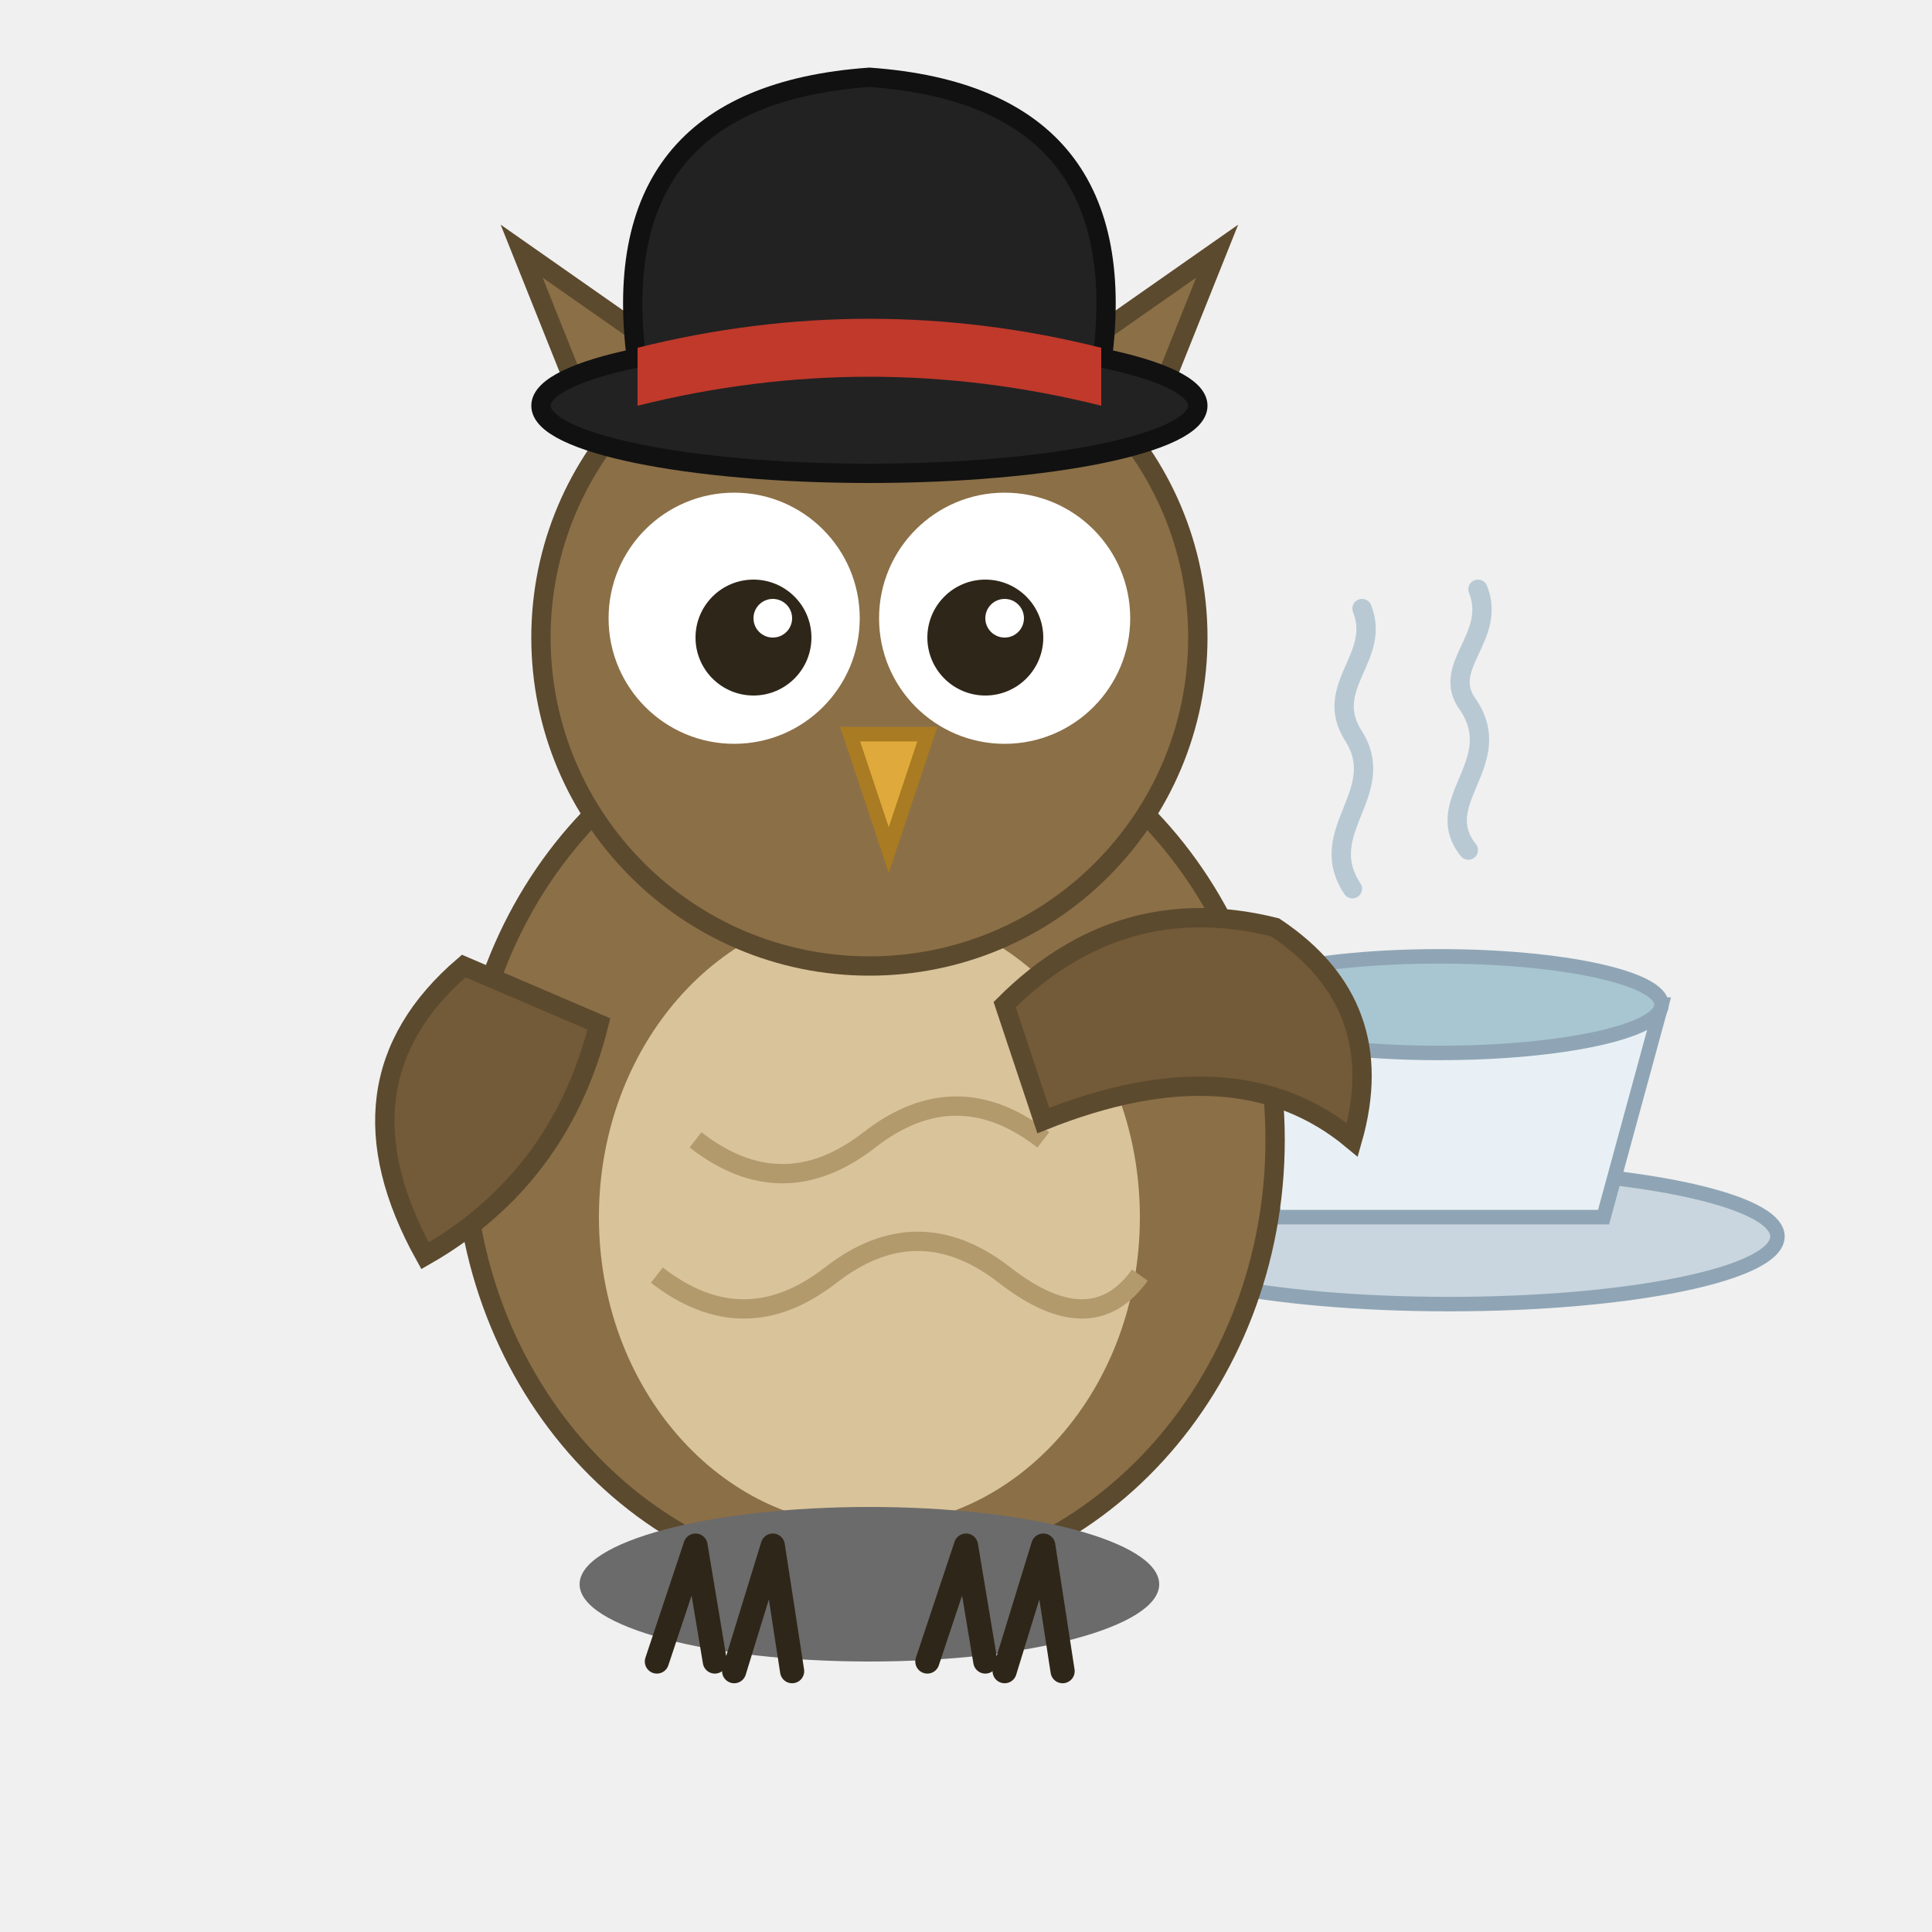
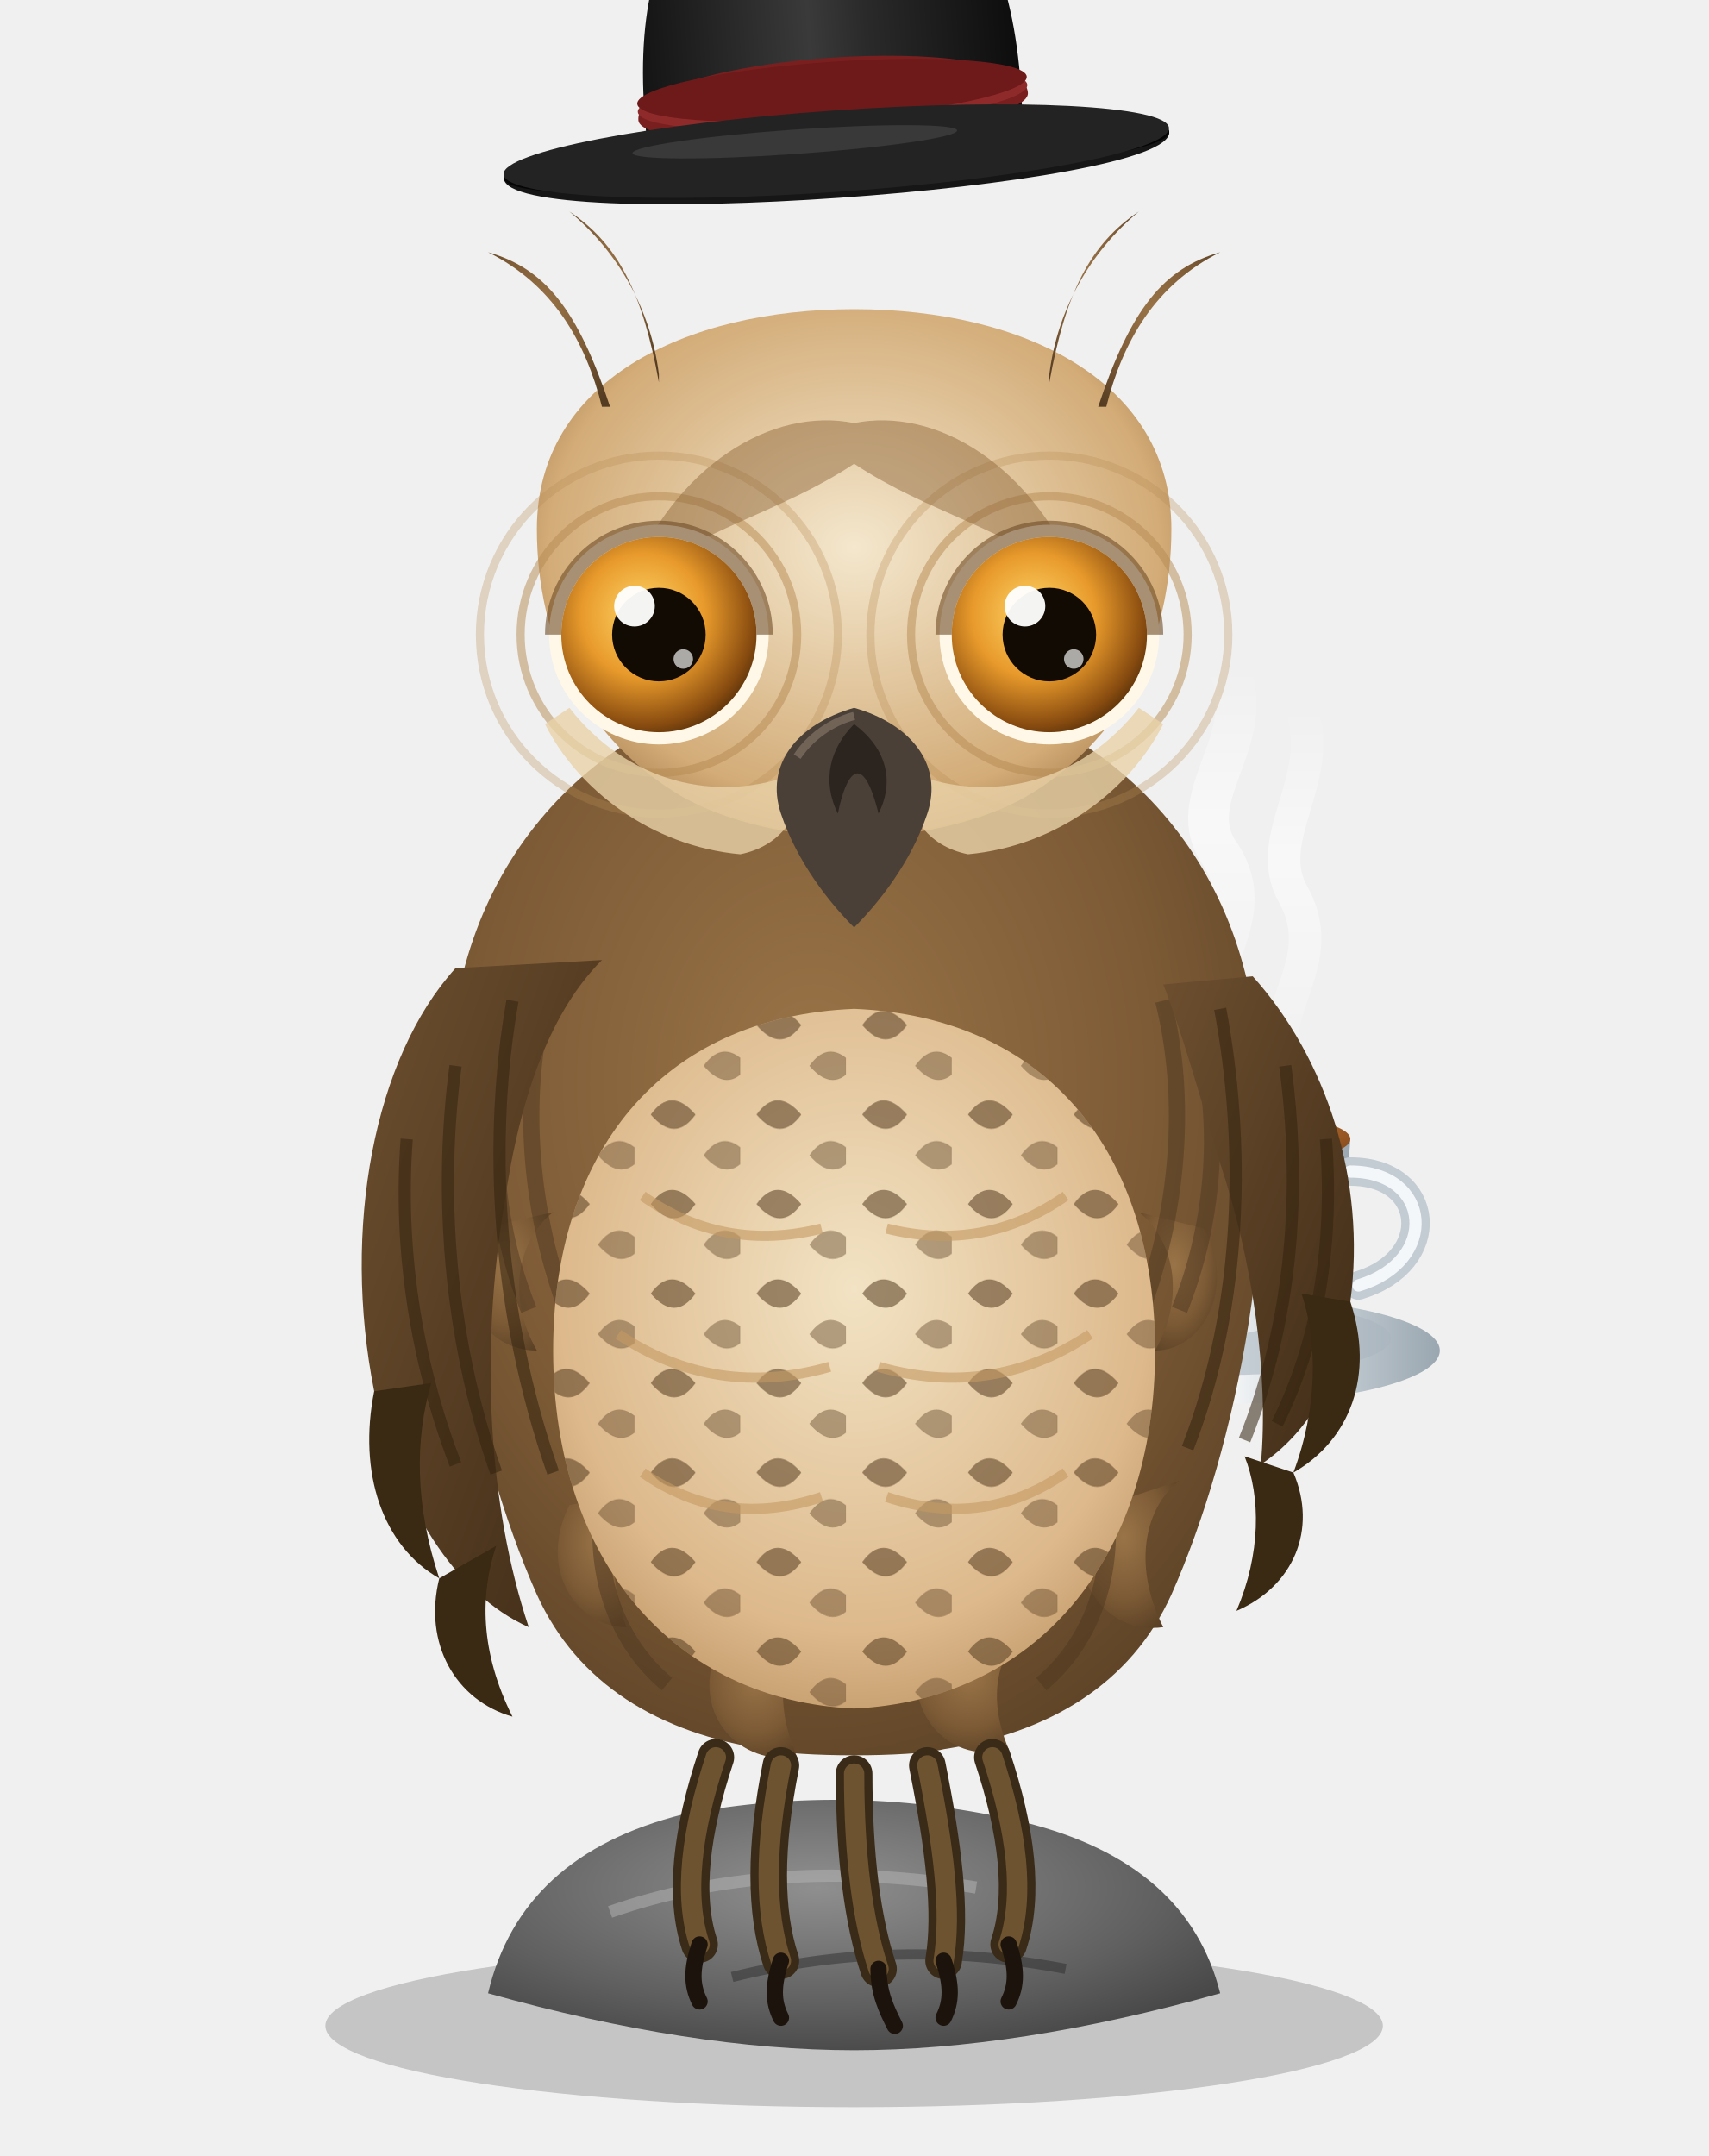
- <svg xmlns="http://www.w3.org/2000/svg" viewBox="0 0 200 200" width="200" height="200">
-   <ellipse cx="150" cy="128" rx="34" ry="7" fill="#c9d6df" stroke="#8fa5b5" stroke-width="1.5" />
-   <path d="M126 104 L172 104 L166 126 L132 126 Z" fill="#e8f0f5" stroke="#8fa5b5" stroke-width="1.5" />
-   <ellipse cx="149" cy="104" rx="23" ry="5" fill="#a7c6d1" stroke="#8fa5b5" stroke-width="1.5" />
-   <path d="M140 92 C136 86, 144 82, 140 76 C137 71, 143 68, 141 63" fill="none" stroke="#b8c9d4" stroke-width="2" stroke-linecap="round" />
-   <path d="M152 88 C148 83, 156 79, 152 73 C149 69, 155 66, 153 61" fill="none" stroke="#b8c9d4" stroke-width="2" stroke-linecap="round" />
-   <ellipse cx="90" cy="118" rx="42" ry="46" fill="#8b6f47" stroke="#5c4a2e" stroke-width="2" />
-   <ellipse cx="90" cy="126" rx="28" ry="32" fill="#d9c39a" />
-   <path d="M72 118 q9 7 18 0 q9 -7 18 0 M68 132 q9 7 18 0 q9 -7 18 0 q9 7 14 0" fill="none" stroke="#b39a6d" stroke-width="2" />
-   <circle cx="90" cy="66" r="34" fill="#8b6f47" stroke="#5c4a2e" stroke-width="2" />
-   <path d="M62 46 L54 26 L74 40 Z" fill="#8b6f47" stroke="#5c4a2e" stroke-width="2" />
-   <path d="M118 46 L126 26 L106 40 Z" fill="#8b6f47" stroke="#5c4a2e" stroke-width="2" />
-   <circle cx="76" cy="64" r="13" fill="#fff" />
-   <circle cx="104" cy="64" r="13" fill="#fff" />
-   <circle cx="78" cy="66" r="6" fill="#2e2618" />
-   <circle cx="102" cy="66" r="6" fill="#2e2618" />
-   <circle cx="80" cy="64" r="2" fill="#fff" />
-   <circle cx="104" cy="64" r="2" fill="#fff" />
-   <path d="M88 76 L92 88 L96 76 Z" fill="#e0a93c" stroke="#a97b22" stroke-width="1.5" />
-   <path d="M48 100 Q34 112 44 130 Q58 122 62 106 Z" fill="#735a38" stroke="#5c4a2e" stroke-width="2" />
-   <path d="M108 116 Q128 108 140 118 Q144 104 132 96 Q116 92 104 104 Z" fill="#735a38" stroke="#5c4a2e" stroke-width="2" />
-   <path d="M64 42 L116 42 L114 38 Q118 10 90 8 Q62 10 66 38 Z" fill="#222" />
-   <path d="M64 42 L116 42 L114 38 Q118 10 90 8 Q62 10 66 38 Z" fill="none" stroke="#111" stroke-width="2" />
-   <ellipse cx="90" cy="42" rx="34" ry="7" fill="#222" stroke="#111" stroke-width="2" />
-   <rect x="64" y="34" width="52" height="8" fill="#8b6f47" opacity="0" />
-   <path d="M66 36 Q90 30 114 36 L114 42 Q90 36 66 42 Z" fill="#c0392b" />
-   <ellipse cx="90" cy="164" rx="30" ry="8" fill="#6b6b6b" />
-   <path d="M72 160 L68 172 M72 160 L74 172 M80 160 L76 173 M80 160 L82 173 M100 160 L96 172 M100 160 L102 172 M108 160 L104 173 M108 160 L110 173" stroke="#2e2618" stroke-width="2.5" stroke-linecap="round" />
+ <svg xmlns="http://www.w3.org/2000/svg" viewBox="0 -70 420 530" width="420" height="530">
+   <defs>
+     <radialGradient id="body" cx="45%" cy="38%" r="75%">
+       <stop offset="0%" stop-color="#9a7448" />
+       <stop offset="55%" stop-color="#7d5b36" />
+       <stop offset="100%" stop-color="#543c22" />
+     </radialGradient>
+     <radialGradient id="belly" cx="50%" cy="40%" r="70%">
+       <stop offset="0%" stop-color="#f2e3c4" />
+       <stop offset="70%" stop-color="#ddb98c" />
+       <stop offset="100%" stop-color="#b98f5e" />
+     </radialGradient>
+     <radialGradient id="face" cx="50%" cy="45%" r="60%">
+       <stop offset="0%" stop-color="#f4e7cd" />
+       <stop offset="80%" stop-color="#d3ac78" />
+       <stop offset="100%" stop-color="#a97f4e" />
+     </radialGradient>
+     <radialGradient id="eye" cx="42%" cy="40%" r="70%">
+       <stop offset="0%" stop-color="#ffd76a" />
+       <stop offset="45%" stop-color="#e89a2b" />
+       <stop offset="80%" stop-color="#8a4d10" />
+       <stop offset="100%" stop-color="#3d2106" />
+     </radialGradient>
+     <linearGradient id="wing" x1="0" y1="0" x2="1" y2="1">
+       <stop offset="0%" stop-color="#6d4f2f" />
+       <stop offset="100%" stop-color="#402c17" />
+     </linearGradient>
+     <linearGradient id="hat" x1="0" y1="0" x2="1" y2="0">
+       <stop offset="0%" stop-color="#141414" />
+       <stop offset="45%" stop-color="#3a3a3a" />
+       <stop offset="60%" stop-color="#2a2a2a" />
+       <stop offset="100%" stop-color="#0d0d0d" />
+     </linearGradient>
+     <linearGradient id="cup" x1="0" y1="0" x2="1" y2="0">
+       <stop offset="0%" stop-color="#d9dee3" />
+       <stop offset="45%" stop-color="#ffffff" />
+       <stop offset="75%" stop-color="#c3ccd3" />
+       <stop offset="100%" stop-color="#9aa7b0" />
+     </linearGradient>
+     <radialGradient id="teal" cx="50%" cy="35%" r="75%">
+       <stop offset="0%" stop-color="#e8a854" />
+       <stop offset="60%" stop-color="#9c5a24" />
+       <stop offset="100%" stop-color="#6e3c15" />
+     </radialGradient>
+     <radialGradient id="rock" cx="45%" cy="35%" r="80%">
+       <stop offset="0%" stop-color="#8f8f8f" />
+       <stop offset="60%" stop-color="#5f5f5f" />
+       <stop offset="100%" stop-color="#3a3a3a" />
+     </radialGradient>
+     <linearGradient id="steam" x1="0" y1="1" x2="0" y2="0">
+       <stop offset="0%" stop-color="#ffffff" stop-opacity="0" />
+       <stop offset="60%" stop-color="#ffffff" stop-opacity="0.55" />
+       <stop offset="100%" stop-color="#ffffff" stop-opacity="0" />
+     </linearGradient>
+     <pattern id="spots" width="26" height="22" patternUnits="userSpaceOnUse">
+       <path d="M4 6 q5 -7 11 0 q-5 7 -11 0 Z" fill="#553c20" opacity="0.55" />
+       <path d="M17 16 q5 -7 11 0 q-5 7 -11 0 Z" fill="#553c20" opacity="0.4" />
+     </pattern>
+   </defs>
+   <ellipse cx="210" cy="428" rx="130" ry="20" fill="#000" opacity="0.18" />
+   <path d="M120 420 Q128 386 168 376 Q210 368 252 378 Q292 388 300 420 Q250 434 210 434 Q170 434 120 420 Z" fill="url(#rock)" />
+   <path d="M150 400 Q190 386 240 394" fill="none" stroke="#b5b5b5" stroke-width="3" opacity="0.5" />
+   <path d="M180 416 Q220 406 262 414" fill="none" stroke="#2e2e2e" stroke-width="2.5" opacity="0.5" />
+   <path d="M300 190 C288 172 312 158 300 140 C290 126 310 112 302 94" fill="none" stroke="url(#steam)" stroke-width="10" stroke-linecap="round" />
+   <path d="M318 196 C308 180 328 168 318 150 C310 136 326 122 320 104" fill="none" stroke="url(#steam)" stroke-width="8" stroke-linecap="round" />
+   <ellipse cx="302" cy="262" rx="52" ry="13" fill="url(#cup)" />
+   <ellipse cx="302" cy="259" rx="40" ry="9" fill="#aab6bf" opacity="0.6" />
+   <path d="M272 210 L332 210 C330 240 322 258 302 258 C282 258 274 240 272 210 Z" fill="url(#cup)" />
+   <path d="M272 210 C274 202 330 202 332 210 C330 216 274 216 272 210 Z" fill="#f6f9fb" />
+   <ellipse cx="302" cy="210" rx="30" ry="6.5" fill="url(#teal)" />
+   <ellipse cx="295" cy="209" rx="10" ry="2.2" fill="#f3c98a" opacity="0.7" />
+   <path d="M332 218 C352 218 354 240 334 246" fill="none" stroke="#c3ccd3" stroke-width="7" stroke-linecap="round" />
+   <path d="M332 218 C352 218 354 240 334 246" fill="none" stroke="#f4f7f9" stroke-width="3" stroke-linecap="round" />
+   <path d="M210 96            C262 98 300 130 308 178            C316 228 304 286 288 322            C278 344 258 356 232 360            C224 362 196 362 188 360            C162 356 142 344 132 322            C116 286 104 228 112 178            C120 130 158 98 210 96 Z" fill="url(#body)" />
+   <g fill="url(#body)">
+     <path d="M140 300 C132 316 142 330 154 330 C148 314 152 302 160 296 Z" />
+     <path d="M176 336 C170 352 182 364 196 362 C190 348 192 336 200 330 Z" />
+     <path d="M226 336 C222 352 234 364 248 360 C242 346 246 334 254 330 Z" />
+     <path d="M266 302 C262 318 272 332 286 330 C278 314 282 300 290 294 Z" />
+     <path d="M118 232 C110 246 118 262 132 262 C124 248 128 234 136 228 Z" />
+     <path d="M296 232 C304 246 296 262 284 262 C292 248 288 234 280 228 Z" />
+   </g>
+   <g fill="none" stroke="#4e3820" stroke-width="4" opacity="0.5">
+     <path d="M124 190 C120 210 122 232 130 252" />
+     <path d="M134 176 C128 200 130 228 140 254" />
+     <path d="M148 300 C146 318 152 334 164 344" />
+   </g>
+   <g fill="none" stroke="#4e3820" stroke-width="4" opacity="0.5">
+     <path d="M296 190 C300 210 298 232 290 252" />
+     <path d="M286 176 C292 200 290 228 280 254" />
+     <path d="M272 300 C274 318 268 334 256 344" />
+   </g>
+   <path d="M210 178            C258 180 284 214 284 262            C284 314 254 348 210 350            C166 348 136 314 136 262            C136 214 162 180 210 178 Z" fill="url(#belly)" />
+   <path d="M210 178            C258 180 284 214 284 262            C284 314 254 348 210 350            C166 348 136 314 136 262            C136 214 162 180 210 178 Z" fill="url(#spots)" />
+   <g fill="none" stroke="#c49a63" stroke-width="2.5" opacity="0.6">
+     <path d="M158 224 q20 14 44 8 M152 258 q24 16 52 8 M158 292 q20 14 44 6" />
+     <path d="M262 224 q-20 14 -44 8 M268 258 q-24 16 -52 8 M262 292 q-20 14 -44 6" />
+   </g>
+   <path d="M112 168            C92 190 84 232 92 272            C98 300 112 322 130 330            C120 300 118 262 124 226            C128 198 136 178 148 166 Z" fill="url(#wing)" />
+   <g fill="none" stroke="#33230f" stroke-width="3" opacity="0.55">
+     <path d="M100 210 C98 236 102 264 112 290" />
+     <path d="M112 192 C108 222 110 258 122 292" />
+     <path d="M126 176 C120 210 122 252 136 292" />
+   </g>
+   <g fill="#3a2913">
+     <path d="M92 272 C88 292 94 310 108 318 C102 300 102 284 106 270 Z" />
+     <path d="M108 318 C104 334 112 348 126 352 C118 336 118 322 122 310 Z" />
+   </g>
+   <path d="M308 170            C326 190 336 220 332 250            C330 268 322 282 310 290            C312 268 308 240 300 216            C294 196 290 182 286 172 Z" fill="url(#wing)" />
+   <g fill="none" stroke="#33230f" stroke-width="3" opacity="0.55">
+     <path d="M326 210 C328 236 324 260 314 280" />
+     <path d="M316 192 C320 222 318 254 306 284" />
+     <path d="M300 178 C306 210 306 250 292 286" />
+   </g>
+   <g fill="#3a2913">
+     <path d="M332 250 C338 268 332 284 318 292 C324 276 324 260 320 248 Z" />
+     <path d="M318 292 C324 306 318 320 304 326 C310 312 310 298 306 288 Z" />
+   </g>
+   <path d="M132 60            C132 24 168 6 210 6            C252 6 288 24 288 60            C288 88 276 112 252 126            C234 136 210 136 210 136            C210 136 186 136 168 126            C144 112 132 88 132 60 Z" fill="url(#face)" />
+   <g fill="none" stroke="#b58a52" opacity="0.5" stroke-width="2">
+     <circle cx="162" cy="86" r="34" />
+     <circle cx="162" cy="86" r="44" opacity="0.6" />
+     <circle cx="258" cy="86" r="34" />
+     <circle cx="258" cy="86" r="44" opacity="0.6" />
+   </g>
+   <path d="M210 44 C192 56 172 60 154 74 C166 44 190 30 210 34 C230 30 254 44 266 74 C248 60 228 56 210 44 Z" fill="#8a6136" opacity="0.45" />
+   <g>
+     <circle cx="162" cy="86" r="27" fill="#fff8e8" />
+     <circle cx="162" cy="86" r="24" fill="url(#eye)" />
+     <circle cx="162" cy="86" r="11.5" fill="#120b04" />
+     <circle cx="156" cy="79" r="5" fill="#fff" opacity="0.95" />
+     <circle cx="168" cy="92" r="2.4" fill="#fff" opacity="0.65" />
+     <path d="M136 86 a26 26 0 0 1 52 0" fill="none" stroke="#6e4b26" stroke-width="4" opacity="0.6" />
+   </g>
+   <g>
+     <circle cx="258" cy="86" r="27" fill="#fff8e8" />
+     <circle cx="258" cy="86" r="24" fill="url(#eye)" />
+     <circle cx="258" cy="86" r="11.5" fill="#120b04" />
+     <circle cx="252" cy="79" r="5" fill="#fff" opacity="0.95" />
+     <circle cx="264" cy="92" r="2.4" fill="#fff" opacity="0.65" />
+     <path d="M232 86 a26 26 0 0 1 52 0" fill="none" stroke="#6e4b26" stroke-width="4" opacity="0.6" />
+   </g>
+   <path d="M140 104 C154 122 176 128 196 120 C198 130 192 138 182 140 C160 138 142 124 134 108 Z" fill="#e8d2a8" opacity="0.8" />
+   <path d="M280 104 C266 122 244 128 224 120 C222 130 228 138 238 140 C260 138 278 124 286 108 Z" fill="#e8d2a8" opacity="0.8" />
+   <path d="M210 104            C196 108 188 118 192 130            C196 142 204 152 210 158            C216 152 224 142 228 130            C232 118 224 108 210 104 Z" fill="#4a4038" />
+   <path d="M210 108 C204 114 202 122 206 130 C208 120 212 114 216 130 C220 122 218 114 210 108 Z" fill="#2c251f" />
+   <path d="M196 116 C200 110 206 107 210 106" fill="none" stroke="#8a7b6d" stroke-width="2" opacity="0.6" />
+   <g fill="url(#body)">
+     <path d="M150 30 C142 6 134 -4 120 -8 C136 0 144 14 148 30 Z" />
+     <path d="M162 24 C158 2 152 -10 140 -18 C152 -8 160 6 162 22 Z" />
+     <path d="M270 30 C278 6 286 -4 300 -8 C284 0 276 14 272 30 Z" />
+     <path d="M258 24 C262 2 268 -10 280 -18 C268 -8 260 6 258 22 Z" />
+   </g>
+   <g transform="rotate(-4 210 30)">
+     <path d="M164 -34              C162 -66 168 -84 178 -96              C190 -110 230 -110 242 -96              C252 -84 258 -66 256 -34 Z" fill="url(#hat)" />
+     <ellipse cx="210" cy="-94" rx="32" ry="9" fill="#3a3a3a" />
+     <ellipse cx="206" cy="-95" rx="14" ry="4" fill="#555" opacity="0.7" />
+     <path d="M164 -34 C164 -44 256 -44 256 -34 C256 -50 164 -50 164 -34 Z" fill="#7a1f1f" />
+     <path d="M162 -44 C162 -34 258 -34 258 -44 C258 -60 162 -60 162 -44 Z" fill="#7a1f1f" />
+     <ellipse cx="210" cy="-46" rx="48" ry="7" fill="#8f2a2a" />
+     <ellipse cx="210" cy="-48" rx="48" ry="7" fill="#6e1a1a" />
+     <path d="M128 -32              C128 -18 292 -18 292 -32              C292 -46 128 -46 128 -32 Z" fill="#161616" />
+     <path d="M128 -32              C128 -22 292 -22 292 -32              C292 -42 128 -42 128 -32 Z" fill="#050505" />
+     <ellipse cx="210" cy="-33" rx="82" ry="10" fill="#232323" />
+     <ellipse cx="200" cy="-36" rx="40" ry="3" fill="#4a4a4a" opacity="0.55" />
+   </g>
+   <g fill="none" stroke-linecap="round">
+     <g stroke="#3a2b18" stroke-width="9">
+       <path d="M176 362 C170 380 168 396 172 408" />
+       <path d="M192 364 C188 384 188 400 192 412" />
+       <path d="M210 366 C210 386 212 402 216 414" />
+       <path d="M228 364 C232 384 234 400 232 412" />
+       <path d="M244 362 C250 380 252 396 248 408" />
+     </g>
+     <g stroke="#6e5330" stroke-width="5">
+       <path d="M176 362 C170 380 168 396 172 408" />
+       <path d="M192 364 C188 384 188 400 192 412" />
+       <path d="M210 366 C210 386 212 402 216 414" />
+       <path d="M228 364 C232 384 234 400 232 412" />
+       <path d="M244 362 C250 380 252 396 248 408" />
+     </g>
+   </g>
+   <g fill="none" stroke="#1c140c" stroke-width="4" stroke-linecap="round">
+     <path d="M172 408 C170 414 170 418 172 422" />
+     <path d="M192 412 C190 418 190 422 192 426" />
+     <path d="M216 414 C216 420 218 424 220 428" />
+     <path d="M232 412 C234 418 234 422 232 426" />
+     <path d="M248 408 C250 414 250 418 248 422" />
+   </g>
</svg>
